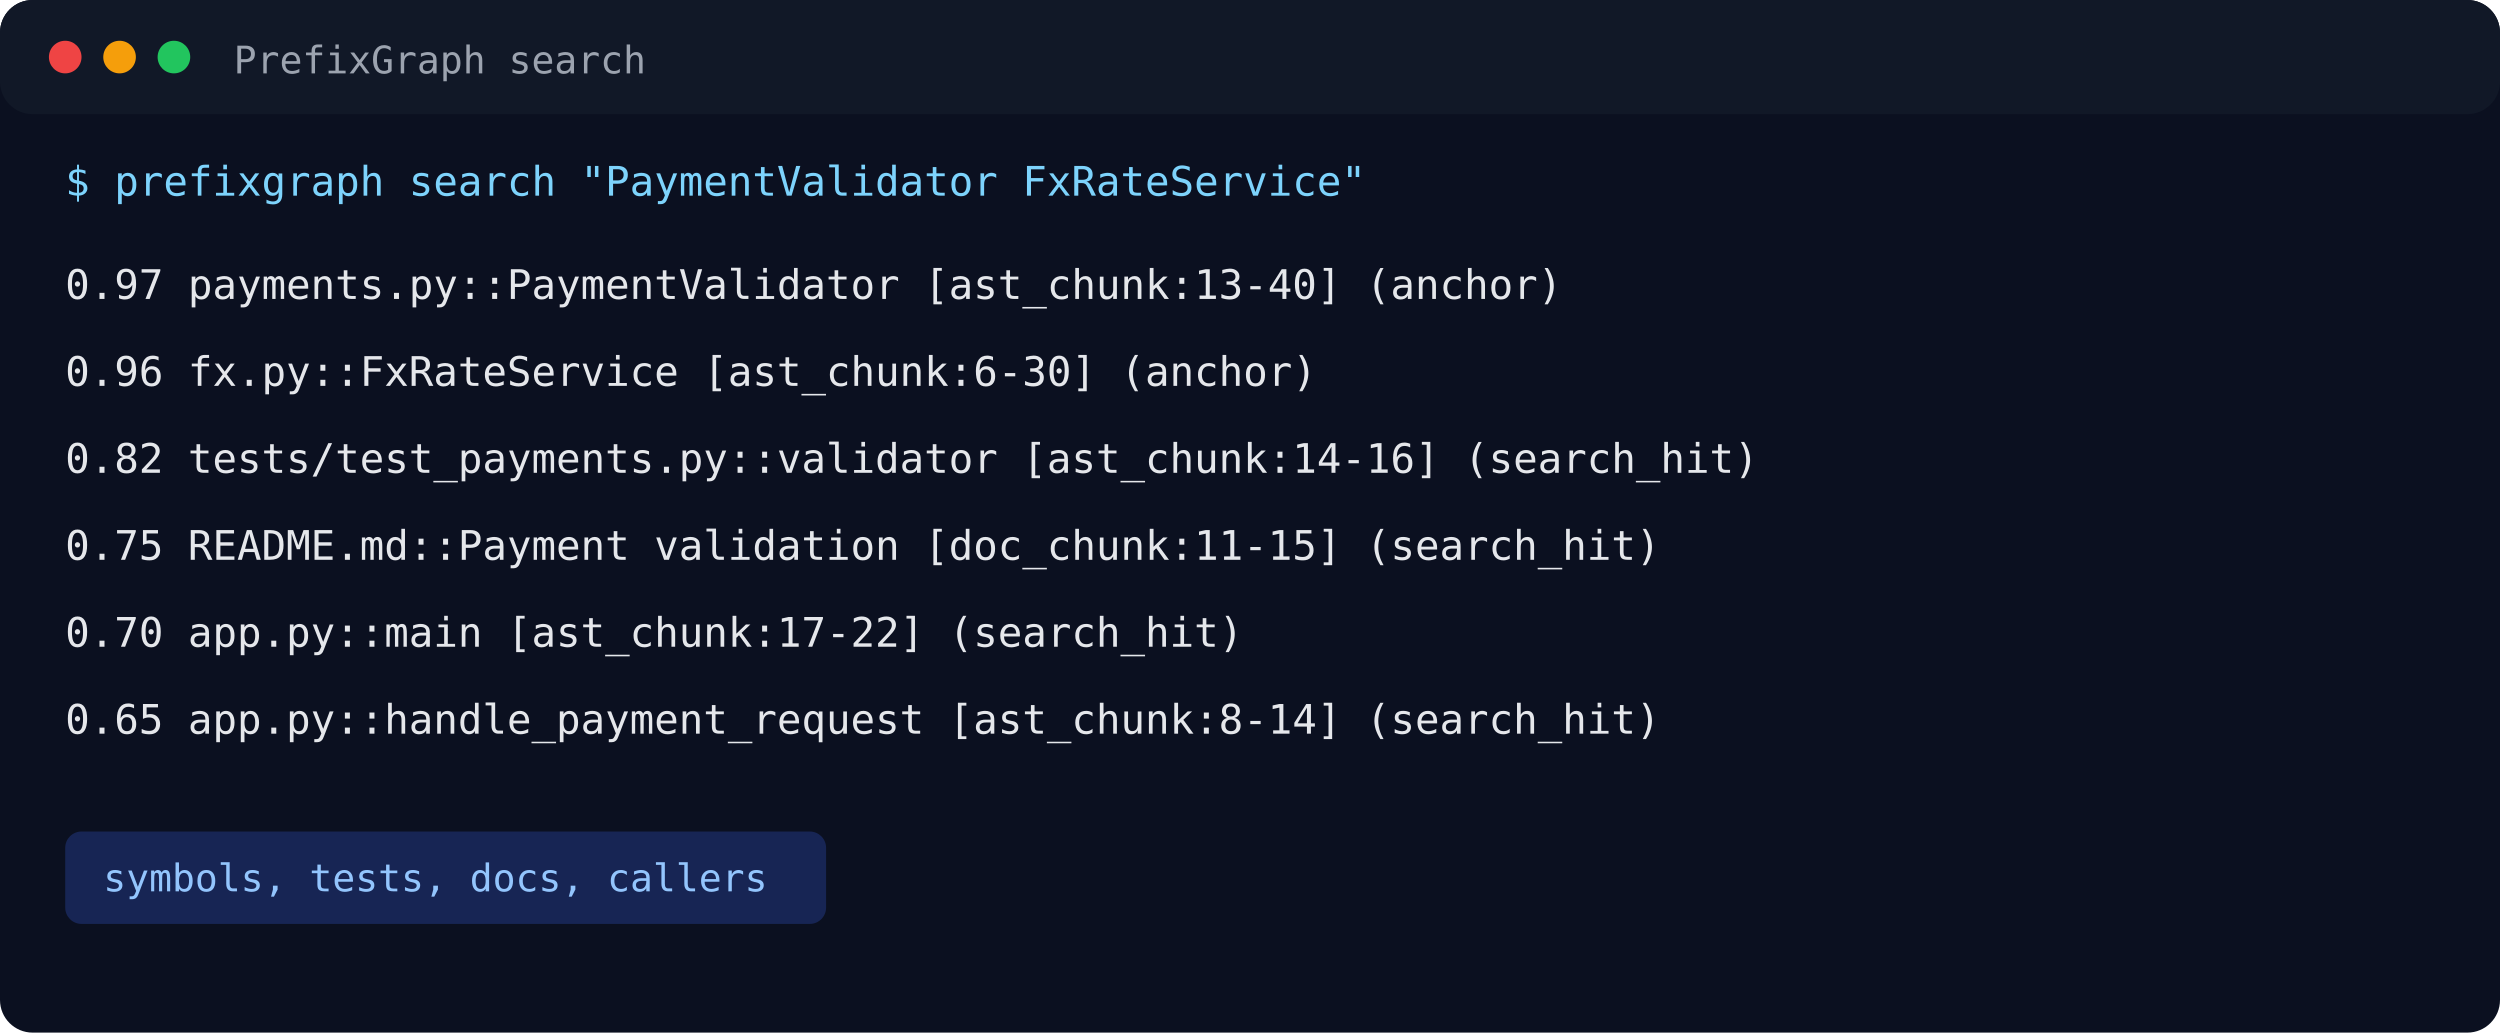
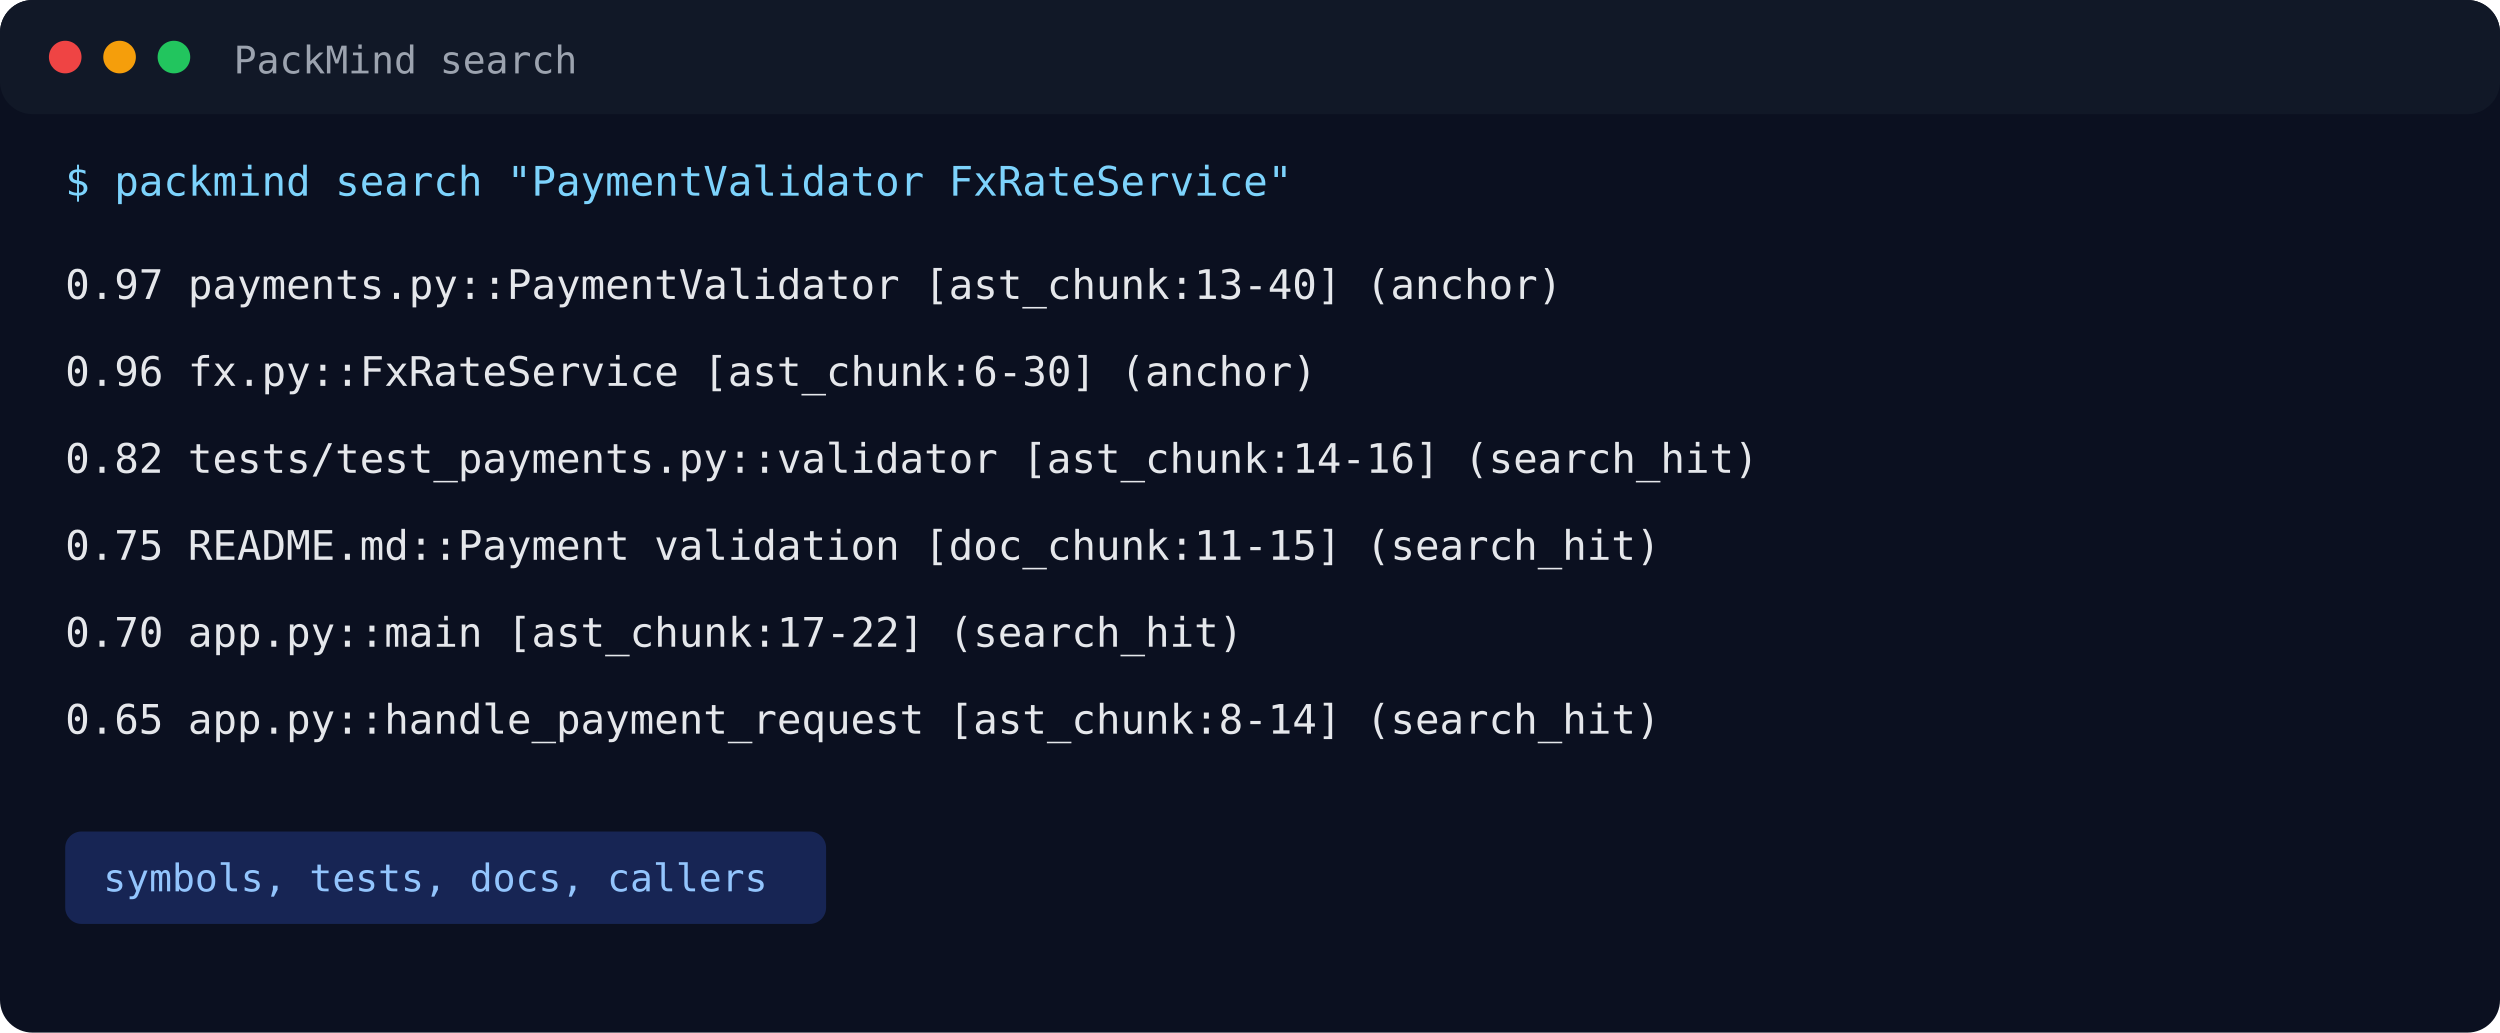
<svg xmlns="http://www.w3.org/2000/svg" width="920" height="380" viewBox="0 0 920 380" role="img" aria-labelledby="title desc">
  <rect width="920" height="380" rx="12" fill="#0b1020" />
  <rect x="0" y="0" width="920" height="42" rx="12" fill="#111827" />
  <circle cx="24" cy="21" r="6" fill="#ef4444" />
  <circle cx="44" cy="21" r="6" fill="#f59e0b" />
  <circle cx="64" cy="21" r="6" fill="#22c55e" />
-   <text x="86" y="27" fill="#9ca3af" font-family="ui-monospace, SFMono-Regular, Menlo, Consolas, monospace" font-size="14">PrefixGraph search</text>
-   <text x="24" y="72" fill="#7dd3fc" font-family="ui-monospace, SFMono-Regular, Menlo, Consolas, monospace" font-size="15">$ prefixgraph search "PaymentValidator FxRateService"</text>
+   <text x="86" y="27" fill="#9ca3af" font-family="ui-monospace, SFMono-Regular, Menlo, Consolas, monospace" font-size="14">PackMind search</text>
+   <text x="24" y="72" fill="#7dd3fc" font-family="ui-monospace, SFMono-Regular, Menlo, Consolas, monospace" font-size="15">$ packmind search "PaymentValidator FxRateService"</text>
  <text x="24" y="110" fill="#e5e7eb" font-family="ui-monospace, SFMono-Regular, Menlo, Consolas, monospace" font-size="15">0.97  payments.py::PaymentValidator  [ast_chunk:13-40]  (anchor)</text>
  <text x="24" y="142" fill="#e5e7eb" font-family="ui-monospace, SFMono-Regular, Menlo, Consolas, monospace" font-size="15">0.96  fx.py::FxRateService       [ast_chunk:6-30]   (anchor)</text>
  <text x="24" y="174" fill="#e5e7eb" font-family="ui-monospace, SFMono-Regular, Menlo, Consolas, monospace" font-size="15">0.82  tests/test_payments.py::validator  [ast_chunk:14-16]  (search_hit)</text>
  <text x="24" y="206" fill="#e5e7eb" font-family="ui-monospace, SFMono-Regular, Menlo, Consolas, monospace" font-size="15">0.75  README.md::Payment validation       [doc_chunk:11-15]  (search_hit)</text>
  <text x="24" y="238" fill="#e5e7eb" font-family="ui-monospace, SFMono-Regular, Menlo, Consolas, monospace" font-size="15">0.70  app.py::main                       [ast_chunk:17-22]  (search_hit)</text>
  <text x="24" y="270" fill="#e5e7eb" font-family="ui-monospace, SFMono-Regular, Menlo, Consolas, monospace" font-size="15">0.65  app.py::handle_payment_request     [ast_chunk:8-14]   (search_hit)</text>
  <rect x="24" y="306" width="280" height="34" rx="6" fill="#172554" />
  <text x="38" y="328" fill="#93c5fd" font-family="ui-monospace, SFMono-Regular, Menlo, Consolas, monospace" font-size="14">symbols, tests, docs, callers</text>
</svg>
